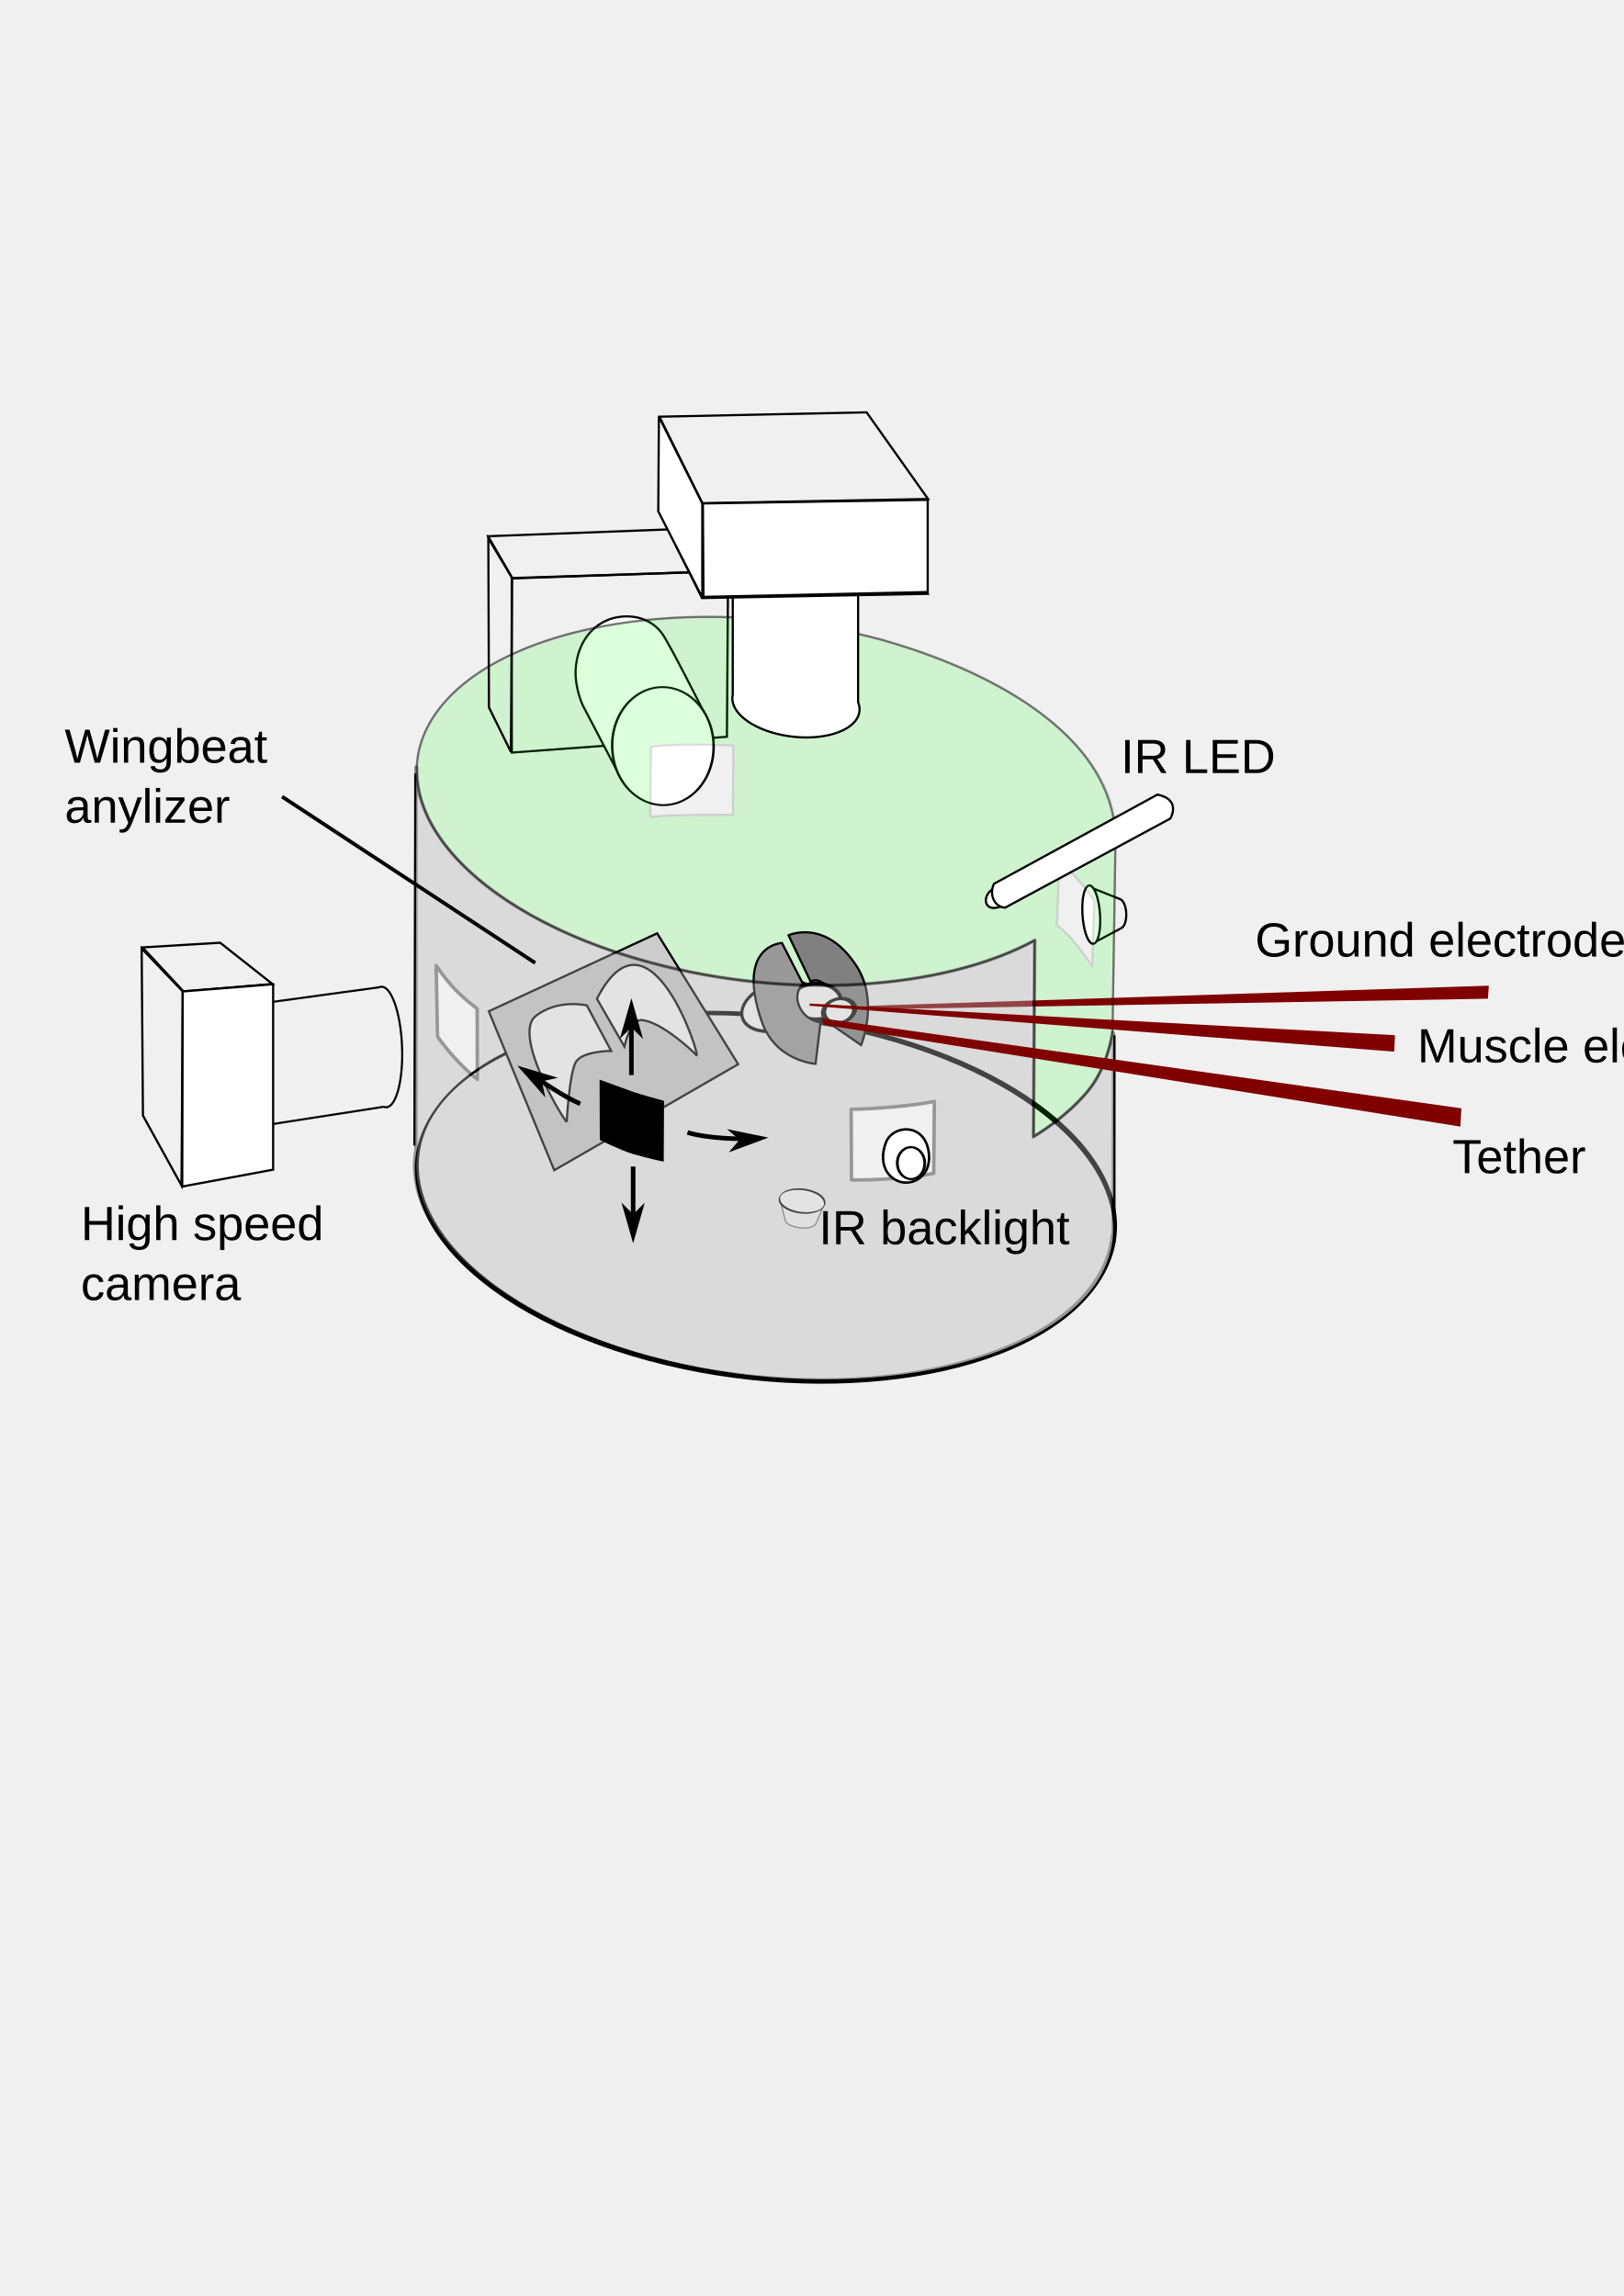
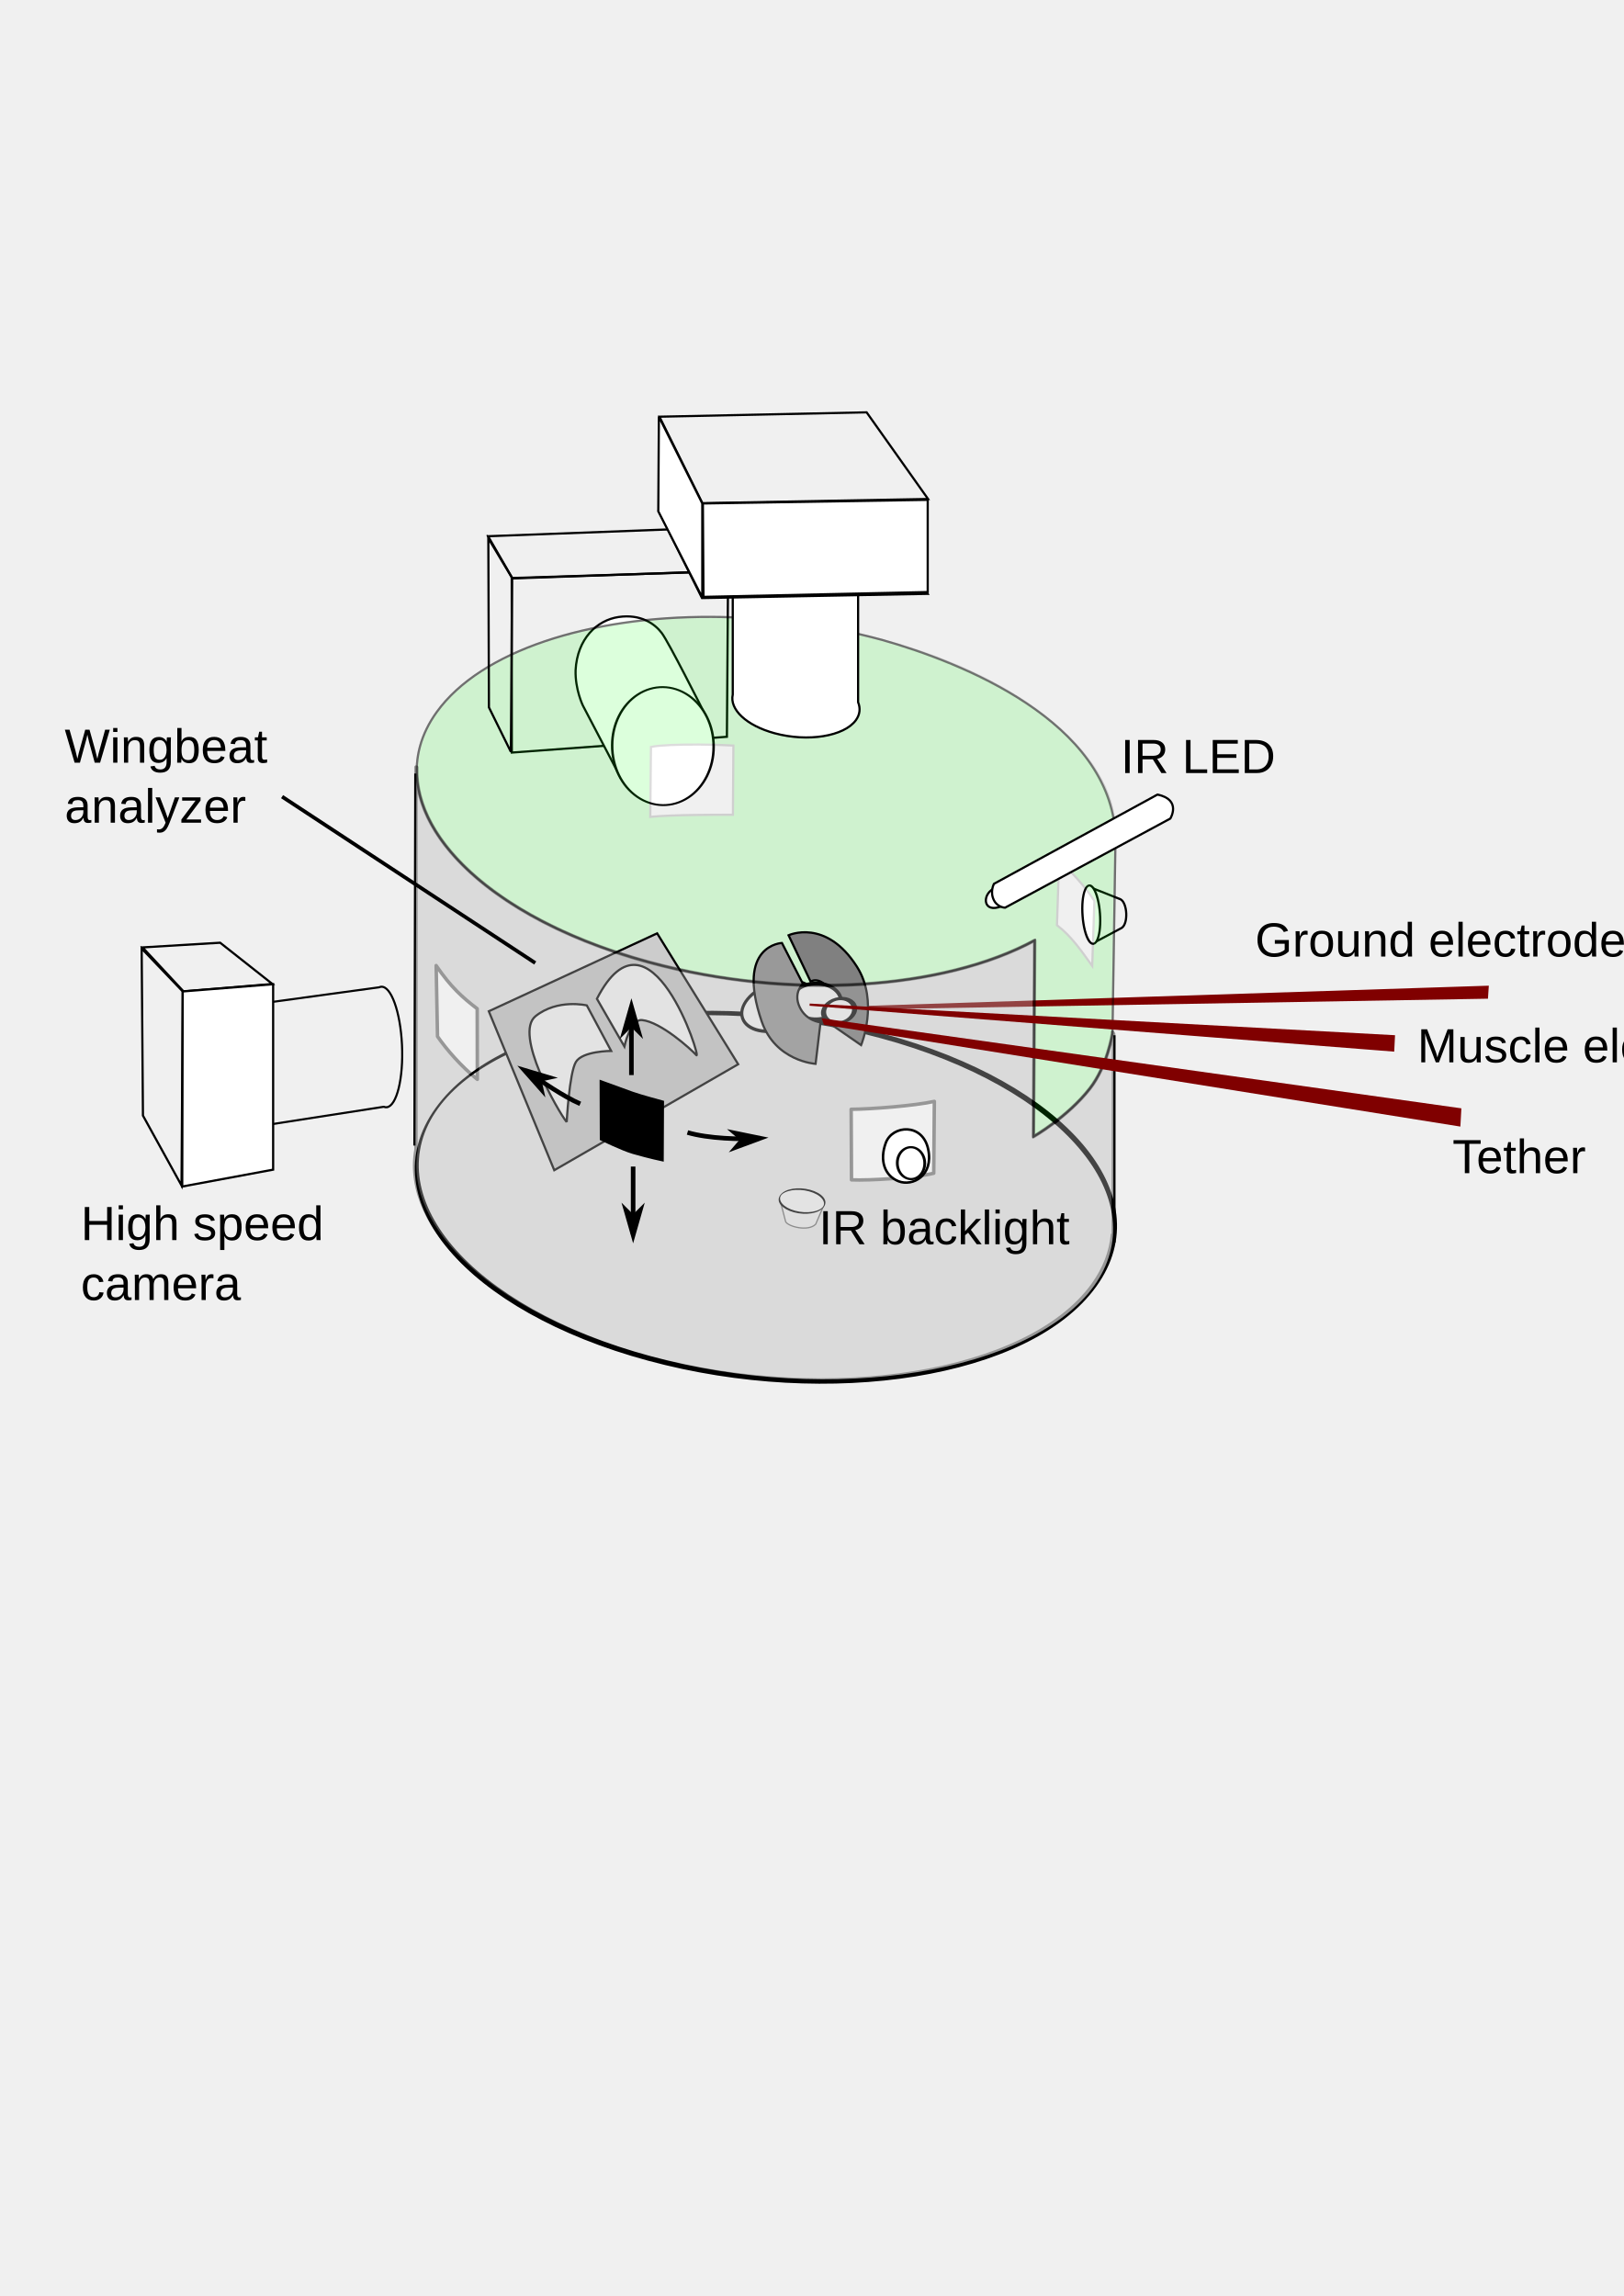
<svg xmlns="http://www.w3.org/2000/svg" width="744.094" height="1052.362" id="svg2" version="1.1">
  <defs id="defs4">
    <marker orient="auto" refY="0.0" refX="0.0" id="Arrow1Mstart" style="overflow:visible">
      <path id="path4428" d="M 0.0,0.0 L 5.0,-5.0 L -12.5,0.0 L 5.0,5.0 L 0.0,0.0 z " style="fill-rule:evenodd;stroke:#000000;stroke-width:1.0pt;marker-start:none" transform="scale(0.4) translate(10,0)" />
    </marker>
    <marker orient="auto" refY="0.0" refX="0.0" id="Arrow2Mstart" style="overflow:visible">
      <path id="path4446" style="font-size:12.0;fill-rule:evenodd;stroke-width:0.625;stroke-linejoin:round" d="M 8.719,4.034 L -2.207,0.016 L 8.719,-4.002 C 6.973,-1.63 6.983,1.616 8.719,4.034 z " transform="scale(0.6) translate(0,0)" />
    </marker>
    <marker orient="auto" refY="0.0" refX="0.0" id="TriangleOutL" style="overflow:visible">
      <path id="path4565" d="M 5.77,0.0 L -2.88,5.0 L -2.88,-5.0 L 5.77,0.0 z " style="fill-rule:evenodd;stroke:#000000;stroke-width:1.0pt;marker-start:none" transform="scale(0.8)" />
    </marker>
    <marker orient="auto" refY="0.0" refX="0.0" id="Arrow1Mend" style="overflow:visible;">
      <path id="path4431" d="M 0.0,0.0 L 5.0,-5.0 L -12.5,0.0 L 5.0,5.0 L 0.0,0.0 z " style="fill-rule:evenodd;stroke:#000000;stroke-width:1.0pt;marker-start:none;" transform="scale(0.4) rotate(180) translate(10,0)" />
    </marker>
    <marker orient="auto" refY="0" refX="0" id="Arrow1Mend-5" style="overflow:visible">
      <path id="path4431-9" d="M 0,0 5,-5 -12.5,0 5,5 0,0 z" style="fill-rule:evenodd;stroke:#000000;stroke-width:1pt;marker-start:none" transform="matrix(-0.4,0,0,-0.4,-4,0)" />
    </marker>
    <marker orient="auto" refY="0" refX="0" id="Arrow1Mend-1" style="overflow:visible">
      <path id="path4431-7" d="M 0,0 5,-5 -12.5,0 5,5 0,0 z" style="fill-rule:evenodd;stroke:#000000;stroke-width:1pt;marker-start:none" transform="matrix(-0.4,0,0,-0.4,-4,0)" />
    </marker>
    <marker orient="auto" refY="0" refX="0" id="Arrow1Mstart-1" style="overflow:visible">
      <path id="path4428-5" d="M 0,0 5,-5 -12.5,0 5,5 0,0 z" style="fill-rule:evenodd;stroke:#000000;stroke-width:1pt;marker-start:none" transform="matrix(0.4,0,0,0.4,4,0)" />
    </marker>
  </defs>
  <g id="layer1">
    <g id="g4075">
      <path id="path4073" d="m 357.724,551.042 2.314,8.914 c 1.092,2.238 10.377,4.676 13.776,1.146 l 3.752,-8.757 z" style="opacity:0.514;fill:#ffffff;stroke:#000000;stroke-width:0.567px;stroke-linecap:butt;stroke-linejoin:miter;stroke-opacity:1" />
      <path transform="matrix(0.06297703,0.01705712,-0.08571051,0.1188157,387.8444,497.4869)" d="m 393.959,411.925 a 155.563,40.406 0 1 1 -311.127,0 155.563,40.406 0 1 1 311.127,0 z" id="path2985-1-3-7-1" style="opacity:1;fill:#ffffff;stroke:#000000;stroke-width:5.999;stroke-linecap:round;stroke-linejoin:round;stroke-miterlimit:4;stroke-opacity:1;stroke-dasharray:none;stroke-dashoffset:0" />
    </g>
    <path style="fill:none;stroke:#000000;stroke-width:1px;stroke-linecap:butt;stroke-linejoin:miter;stroke-opacity:1" d="m 499.786,406.746 13.82,5.491 c 3.048,1.84 3.512,11.041 0.452,13.063 l -12.649,6.738 z" id="path3918" />
    <path style="fill:#ffffff;stroke:#000000;stroke-width:2.93;stroke-linecap:round;stroke-linejoin:round;stroke-miterlimit:4;stroke-opacity:0.984;stroke-dasharray:none;stroke-dashoffset:0" id="path6280-0" d="m 111.429,495.219 a 11.429,40 0 1 1 -22.857,0 11.429,40 0 1 1 22.857,0 z" transform="matrix(0.3480498,-0.04993283,0.02492989,0.3312042,452.9409,260.1938)" />
    <path style="fill:none;stroke:#000000;stroke-width:1.09;stroke-linecap:round;stroke-linejoin:round;stroke-miterlimit:4;stroke-opacity:1;stroke-dasharray:none;stroke-dashoffset:0" id="path2985-1-3-0" d="m 393.959,411.925 a 155.563,40.406 0 1 1 -311.127,0 155.563,40.406 0 1 1 311.127,0 z" transform="matrix(0.9694412,0.26257,-1.31939,1.828998,663.3842,-267.2463)" />
    <path style="fill:none;stroke:#000000;stroke-width:1px;stroke-linecap:butt;stroke-linejoin:miter;stroke-opacity:1" d="m 234.507,265.136 99.16,-3.457 -0.552,76.022 -98.56,7.237 z" id="path6454" />
    <path style="fill:#ffffff;stroke:#000000;stroke-width:1;stroke-linecap:round;stroke-linejoin:round;stroke-miterlimit:4;stroke-opacity:0.984;stroke-dasharray:none;stroke-dashoffset:0" d="m 263.781,307.156 c -0.269,8.853 3.344,16.25 3.344,16.25 L 284.523,356.641 323.5,328.227 c -2.162,-4.254 -17.005,-33.807 -20.261,-38.112 -3.256,-4.305 -9.722,-8.756 -19.693,-7.323 -9.971,1.433 -18.994,9.946 -19.765,24.365 z" id="path6278-0" />
    <path style="fill:#ffffff;stroke:#000000;stroke-width:1.268;stroke-linecap:round;stroke-linejoin:round;stroke-miterlimit:4;stroke-opacity:0.984;stroke-dasharray:none;stroke-dashoffset:0" id="path6278" d="m 263.2,285.219 a 26.058,38.571 0 1 1 -52.115,0 26.058,38.571 0 1 1 52.115,0 z" transform="matrix(0.8920007,0.01268037,0.00194067,-0.6967921,91.70352,537.7124)" />
    <path style="fill:#00ff00;stroke:#000000;stroke-width:1px;stroke-linecap:butt;stroke-linejoin:miter;stroke-opacity:1;opacity:0.14" d="M 325.938 282.75 C 269.899 282.532 220.398 298.283 200.156 326.344 C 170.713 367.159 214.366 418.535 297.656 441.094 C 362.663 458.701 432.585 453.546 474.156 431.031 L 473.594 521 C 473.594 521 489.222 512.082 499.5 498.875 C 507.534 488.552 509.812 473.75 509.812 473.75 L 511.219 383.125 L 510.875 383.562 C 512.904 348.508 471.52 311.524 404.281 293.312 C 378.253 286.263 351.41 282.849 325.938 282.75 z M 320.281 341.25 C 325.802 341.276 331.434 341.443 336.094 341.719 L 335.875 373.438 C 326.524 373.424 307.49 373.452 298 374.406 L 298.312 342.344 C 302.14 341.533 311.08 341.206 320.281 341.25 z M 485.375 393.75 C 491.003 400.029 497.041 405.815 501.531 412.938 L 500.531 442.75 C 495.935 436.383 491.187 429.238 484.375 424.062 L 485.375 393.75 z " id="path4136" />
    <path style="fill:none;stroke:#000000;stroke-width:1px;stroke-linecap:butt;stroke-linejoin:miter;stroke-opacity:1" d="m 333.734,261.815 -17.578,-19.531 -92.483,3.496 11.072,19.141 z" id="path3889" />
    <path style="fill:none;stroke:#000000;stroke-width:1px;stroke-linecap:butt;stroke-linejoin:miter;stroke-opacity:1" d="m 223.787,246.723 0.276,77.497 10.061,20.407 0.552,-79.707 z" id="path3891" />
    <g id="g5465" transform="translate(-26,-6)">
      <path id="path4110" d="m 250,469.505 77.143,-35.714 37.143,60 L 280,542.362 z" style="fill:#cccccc;stroke:#000000;stroke-width:1px;stroke-linecap:butt;stroke-linejoin:miter;stroke-opacity:1" />
      <path id="path4013" d="m 285.7,520.308 c -4.041,-5.051 -24.366,-40.478 -14.265,-48.559 10.102,-8.081 23.479,-4.928 23.479,-4.928 l 11.162,20.867 c 0,0 -13.132,0 -16.162,5.051 -3.03,5.051 -4.214,27.57 -4.214,27.57 z" style="fill:#ffffff;stroke:#000000;stroke-width:1px;stroke-linecap:butt;stroke-linejoin:miter;stroke-opacity:1" />
      <path id="path4015" d="m 299.546,463.79 12.591,21.877 c 0,0 2.667,-12.647 8.081,-12.122 8.622,0.837 22.446,13.357 24.886,16.061 2.735,3.03 -21.243,-73.141 -45.558,-25.816 z" style="fill:#ffffff;stroke:#000000;stroke-width:1px;stroke-linecap:butt;stroke-linejoin:miter;stroke-opacity:1" />
    </g>
    <path style="fill:#800000;stroke:#800000;stroke-opacity:1" d="m 681.744,452.303 -323.997,10.516 323.673,-5.561 z" id="path4191" />
    <g id="g4230" transform="translate(-24,-8)">
      <path id="path4118" d="M 395.475,457.887 385.373,436.674 c 0,0 17.094,-7.957 31.33,14.402 10.171,15.975 1.919,35.947 1.919,35.947 l -16.581,-11.458 c 9.414,-6.398 0.041,-21.334 -6.566,-17.678 z" style="fill:#808080;stroke:#000000;stroke-width:1px;stroke-linecap:butt;stroke-linejoin:miter;stroke-opacity:1" />
      <path transform="matrix(0.8083845,-0.2268343,0.1688643,0.8747412,44.94988,119.868)" d="m 335.714,480.934 c 0,6.706 -9.274,12.143 -20.714,12.143 -11.44,0 -20.714,-5.437 -20.714,-12.143 0,-6.706 9.274,-12.143 20.714,-12.143 11.44,0 20.714,5.437 20.714,12.143 z" id="path4116" style="fill:#ffffff;stroke:#000000;stroke-width:1.69;stroke-linecap:round;stroke-linejoin:round;stroke-miterlimit:4;stroke-opacity:0.984;stroke-dasharray:none;stroke-dashoffset:0" />
      <path transform="matrix(0.9999332,-0.01156233,0.01156233,0.9999332,43.94006,-4.544513)" d="m 360,475.576 c 0,4.537 -5.117,8.214 -11.429,8.214 -6.312,0 -11.429,-3.678 -11.429,-8.214 0,-4.537 5.117,-8.214 11.429,-8.214 6.312,0 11.429,3.678 11.429,8.214 z" id="path4114" style="fill:#ffffff;stroke:#000000;stroke-width:1.69;stroke-linecap:round;stroke-linejoin:round;stroke-miterlimit:4;stroke-opacity:0.984;stroke-dasharray:none;stroke-dashoffset:0" />
      <path id="path4120" d="m 391.939,458.898 -9.596,-18.688 c 0,0 -21.315,0.836 -9.301,35.911 6.293,18.372 24.713,19.489 24.713,19.489 l 2.265,-19.034 c 0,0 -6.566,-0.505 -9.596,-7.071 -3.03,-6.566 1.515,-10.607 1.515,-10.607 z" style="fill:#999999;fill-opacity:1;stroke:#000000;stroke-width:1px;stroke-linecap:butt;stroke-linejoin:miter;stroke-opacity:1" />
      <path transform="matrix(1.379853,-0.3752994,0.2190787,0.8054806,-186.847,219.6372)" d="m 360.624,478.09 c 0,3.626 -2.261,6.566 -5.051,6.566 -2.789,0 -5.051,-2.94 -5.051,-6.566 0,-3.626 2.261,-6.566 5.051,-6.566 2.789,0 5.051,2.94 5.051,6.566 z" id="path4112" style="fill:#ffffff;stroke:#000000;stroke-width:1.69;stroke-linecap:round;stroke-linejoin:round;stroke-miterlimit:4;stroke-opacity:0.984;stroke-dasharray:none;stroke-dashoffset:0" />
    </g>
    <path style="fill:none;stroke:#000000;stroke-width:1px;stroke-linecap:butt;stroke-linejoin:miter;stroke-opacity:1" d="m 190.327,354.541 -0.418,170.521" id="path4190" />
    <path style="fill:none;stroke:#000000;stroke-width:0.197;stroke-linecap:round;stroke-linejoin:round;stroke-miterlimit:4;stroke-opacity:1;stroke-dasharray:none;stroke-dashoffset:0" id="path2985-1-3-7" d="m 393.959,411.925 a 155.563,40.406 0 1 1 -311.127,0 155.563,40.406 0 1 1 311.127,0 z" transform="matrix(0.9694412,0.26257,-1.31939,1.828998,1396.75,-261.8996)" />
    <path style="fill:none;stroke:#000000;stroke-width:1px;stroke-linecap:butt;stroke-linejoin:miter;stroke-opacity:1" d="m 510.714,474.505 0,95" id="path6262" />
    <path style="fill:none;stroke:#000000;stroke-width:1px;stroke-linecap:butt;stroke-linejoin:miter;stroke-opacity:1" d="M 1278.997,86.273 1767.406,-38.986" id="path6274" />
    <path style="fill:none;stroke:#000000;stroke-width:0.962;stroke-linecap:round;stroke-linejoin:round;stroke-miterlimit:4;stroke-opacity:0.984;stroke-dasharray:none;stroke-dashoffset:0" d="m 174.594,452.281 c -0.287,0.033 -0.569,0.124 -0.844,0.25 l -0.031,0 -59.156,8.094 -0.406,56.25 61.719,-9.594 c 0.444,0.181 0.891,0.271 1.344,0.219 4.586,-0.53 7.726,-13.316 7,-28.562 -0.726,-15.247 -5.039,-27.186 -9.625,-26.656 z" id="path6280" />
    <path style="fill:none;stroke:#000000;stroke-width:1px;stroke-linecap:butt;stroke-linejoin:miter;stroke-opacity:1" d="m 124.847,451.017 -23.96,-18.921 -35.556,2.143 18.732,20.121 z" id="path6380" />
    <path style="fill:none;stroke:#000000;stroke-width:1px;stroke-linecap:butt;stroke-linejoin:miter;stroke-opacity:1" d="m 64.917,434.768 0.592,76.559 17.678,32.041 0.552,-88.941 z" id="path6382" />
    <path style="fill:#ffffff;stroke:#000000;stroke-width:1px;stroke-linecap:butt;stroke-linejoin:miter;stroke-opacity:1" d="m 83.739,454.426 41.432,-3.315 0,84.995 -41.661,7.734 z" id="path6378" />
    <path id="path3992" d="m 325.938,282.75 c -56.039,-0.218 -105.539,15.533 -125.781,43.594 -29.443,40.815 14.21,92.191 97.5,114.75 65.007,17.607 134.929,12.453 176.5,-10.062 L 473.594,521 c 0,0 15.628,-8.918 25.906,-22.125 8.034,-10.323 10.312,-25.125 10.312,-25.125 l 1.406,-90.625 C 508.544,330.497 440.915,303.768 404.281,293.312 378.253,286.263 351.41,282.849 325.938,282.75 z" style="opacity:0.463;fill:none;stroke:#000000;stroke-width:1px;stroke-linecap:butt;stroke-linejoin:miter;stroke-opacity:1" />
    <path style="fill:#ffffff;stroke:#000000;stroke-width:1;stroke-linecap:round;stroke-linejoin:round;stroke-miterlimit:4;stroke-opacity:1;stroke-dasharray:none;stroke-dashoffset:0" d="m 335.803,253.156 0,65.188 c -1.557,6.754 6.129,14.205 19.219,17.75 15.185,4.113 31.851,1.41 37.219,-6.031 1.88,-2.606 2.127,-5.449 1,-8.219 l 0,-65.188 -57.438,-3.5 z" id="path2985-1-3-4" />
    <g id="g3893" transform="translate(-139.9942,39.35534)">
      <path transform="matrix(0.176742,0.04787,-0.2405424,0.3334505,559.2403,66.1138)" d="m 393.959,411.925 c 0,22.316 -69.648,40.406 -155.563,40.406 -85.915,0 -155.563,-18.09 -155.563,-40.406 0,-22.316 69.648,-40.406 155.563,-40.406 85.915,0 155.563,18.09 155.563,40.406 z" id="path2985-1-3-4-6" style="fill:none;stroke:#000000;stroke-width:1.09;stroke-linecap:round;stroke-linejoin:round;stroke-miterlimit:4;stroke-opacity:1;stroke-dasharray:none;stroke-dashoffset:0" />
      <path id="path3865" d="m 442.009,195.118 19.686,39.641 103.41,-1.93 -28.146,-39.708 z" style="fill:none;stroke:#000000;stroke-width:1px;stroke-linecap:butt;stroke-linejoin:miter;stroke-opacity:1" />
      <path id="path3865-7" d="m 442.192,151.638 19.686,39.641 103.41,-1.93 -28.146,-39.708 z" style="fill:none;stroke:#000000;stroke-width:1px;stroke-linecap:butt;stroke-linejoin:miter;stroke-opacity:1" />
      <path id="path3887" d="m 441.942,151.63 -0.276,43.366 20.164,39.499 0,-43.089 z" style="fill:#ffffff;stroke:#000000;stroke-width:1px;stroke-linecap:butt;stroke-linejoin:miter;stroke-opacity:1" />
      <path id="path3867" d="m 462.382,234.218 -0.276,-42.813 103.028,-1.657 1e-5,42.261 z" style="fill:#ffffff;fill-opacity:1;stroke:#000000;stroke-width:1px;stroke-linecap:butt;stroke-linejoin:miter;stroke-opacity:1" />
    </g>
    <path style="opacity:0.374;fill:#b3b3b3;stroke:#000000;stroke-width:1.587;stroke-linecap:round;stroke-linejoin:round;stroke-miterlimit:4;stroke-opacity:1;stroke-dasharray:none;stroke-dashoffset:0" d="m 190.625,351.594 0,175.406 c -6.259,36.411 35.787,75.935 106.062,94.969 83.29,22.559 174.682,7.784 204.125,-33.031 5.33,-7.388 8.262,-15.122 9,-22.969 l 0.344,-0.125 0.188,-92 -0.531,-0.781 0,0.688 c 0,0 -2.279,14.802 -10.312,25.125 C 489.222,512.082 473.594,521 473.594,521 l 0.562,-89.969 c -41.571,22.515 -111.493,27.669 -176.5,10.062 C 230.964,423.03 189.688,386.487 191,351.688 l -0.375,-0.094 z m 9.25,90.969 c 6.756,9.898 12.021,14.579 18.812,19.781 l 0.062,32.375 c -7.452,-5.956 -14.191,-13.806 -18.25,-19.656 l -0.625,-32.5 z m 228.312,62.25 -0.281,32.938 c -8.751,2.137 -29.422,3.392 -37.688,3.031 L 390.062,508.438 c 9.045,-0.057 29.175,-1.612 38.125,-3.625 z" id="path2985-1-3-8" />
    <path style="fill:#ffffff;stroke:#000000;stroke-width:1.139px;stroke-linecap:butt;stroke-linejoin:miter;stroke-opacity:1" d="m 405.937,523.804 c -3.019,8.128 -0.488,15.176 5.87,17.637 6.358,2.461 16.128,-2.493 13.55,-14.702 -2.578,-12.21 -16.401,-11.063 -19.42,-2.935 z" id="path3956" />
    <path style="fill:#ffffff;stroke:#000000;stroke-width:5.344;stroke-linecap:round;stroke-linejoin:round;stroke-miterlimit:4;stroke-opacity:0.984;stroke-dasharray:none;stroke-dashoffset:0" id="path6278-6-0" d="m 263.2,285.219 a 26.058,38.571 0 1 1 -52.115,0 26.058,38.571 0 1 1 52.115,0 z" transform="matrix(0.2411945,0.00342874,5.2475171e-4,-0.1884106,360.1474,586.0424)" />
    <path style="fill:#000000;fill-opacity:1;stroke:#000000;stroke-width:1px;stroke-linecap:butt;stroke-linejoin:miter;stroke-opacity:1" d="m 275.282,495.574 c 0,0 11.005,4.009 14.574,5.299 3.54,1.28 13.95,4.078 13.95,4.078 l -0.133,26.884 c 0,0 -6.088,-1.261 -13.585,-3.426 -4.994,-1.442 -14.72,-6.215 -14.72,-6.215 z" id="path4188" />
    <path style="fill:none;stroke:#000000;stroke-width:2.1;stroke-linecap:butt;stroke-linejoin:miter;stroke-miterlimit:4;stroke-opacity:1;stroke-dasharray:none;marker-end:url(#Arrow1Mend)" d="m 265.903,505.933 c -7.878,-3.444 -17.045,-9.949 -25.347,-15.256" id="path4237" />
    <path style="fill:none;stroke:#000000;stroke-width:2.1;stroke-linecap:butt;stroke-linejoin:miter;stroke-miterlimit:4;stroke-opacity:1;stroke-dasharray:none;marker-end:url(#Arrow1Mend)" d="m 315.049,519.067 c 9.372,2.821 24.806,3.29 32.995,2.663" id="path4237-9" />
    <path style="fill:none;stroke:#000000;stroke-width:2.1;stroke-linecap:butt;stroke-linejoin:miter;stroke-miterlimit:4;stroke-opacity:1;stroke-dasharray:none;marker-start:url(#Arrow1Mstart)" d="m 289.357,461.687 c 0,11.869 0,31.068 0,31.068" id="path5470" />
    <path style="fill:none;stroke:#000000;stroke-width:2.1;stroke-linecap:butt;stroke-linejoin:miter;stroke-miterlimit:4;stroke-opacity:1;stroke-dasharray:none;marker-start:url(#Arrow1Mstart)" d="m 290.143,565.752 c 0,-11.869 0,-31.068 0,-31.068" id="path5470-9" />
    <g id="g4055" transform="matrix(0.9975081,0.07055263,-0.07055263,0.9975081,28.77097,-33.93612)">
      <path id="path4051" d="m 527.844,362.104 c -4.419,6.629 2.486,11.877 7.182,9.944" style="fill:none;stroke:#000000;stroke-width:1px;stroke-linecap:butt;stroke-linejoin:miter;stroke-opacity:1" />
      <path id="path4053" d="m 457.41,409.613 c -5.8,2.762 -5.248,11.325 1.933,8.839 11.269,-3.901 -1.933,-8.839 -1.933,-8.839 z" style="fill:#ffffff;stroke:#000000;stroke-width:1px;stroke-linecap:butt;stroke-linejoin:miter;stroke-opacity:1" />
      <path id="path4049" d="m 528.516,361.737 -71.875,46.094 c 0,0 -1.756,3.87 0.586,7.617 1.953,3.125 5.273,2.93 5.273,2.93 l 72.656,-46.094 c 0,0 4.688,-8.984 -6.641,-10.547 z" style="fill:#ffffff;stroke:#000000;stroke-width:1px;stroke-linecap:butt;stroke-linejoin:miter;stroke-opacity:1" />
    </g>
    <text xml:space="preserve" style="font-size:22px;font-style:normal;font-variant:normal;font-weight:normal;font-stretch:normal;text-align:start;line-height:125%;letter-spacing:0px;word-spacing:0px;writing-mode:lr;text-anchor:start;fill:#000000;fill-opacity:1;stroke:none;font-family:Arial;-inkscape-font-specification:Arial" x="375.258" y="570.295" id="text4079">
      <tspan id="tspan4081" x="375.258" y="570.295">IR backlight</tspan>
    </text>
    <text xml:space="preserve" style="font-size:22px;font-style:normal;font-variant:normal;font-weight:normal;font-stretch:normal;text-align:start;line-height:125%;letter-spacing:0px;word-spacing:0px;writing-mode:lr;text-anchor:start;fill:#000000;fill-opacity:1;stroke:none;font-family:Arial;-inkscape-font-specification:Arial" x="575.155" y="438.42" id="text4079-0">
      <tspan id="tspan4081-5" x="575.155" y="438.42">Ground electrode</tspan>
    </text>
    <text xml:space="preserve" style="font-size:22px;font-style:normal;font-variant:normal;font-weight:normal;font-stretch:normal;text-align:start;line-height:125%;letter-spacing:0px;word-spacing:0px;writing-mode:lr-tb;text-anchor:start;fill:#000000;fill-opacity:1;stroke:none;font-family:Arial;-inkscape-font-specification:Arial" x="665.602" y="537.72" id="text4079-0-0">
      <tspan id="tspan4081-5-1" x="665.602" y="537.72">Tether</tspan>
    </text>
    <text xml:space="preserve" style="font-size:22px;font-style:normal;font-variant:normal;font-weight:normal;font-stretch:normal;text-align:start;line-height:125%;letter-spacing:0px;word-spacing:0px;writing-mode:lr;text-anchor:start;fill:#000000;fill-opacity:1;stroke:none;font-family:Arial;-inkscape-font-specification:Arial" x="649.514" y="486.919" id="text4079-0-0-7">
      <tspan id="tspan4081-5-1-8" x="649.514" y="486.919">Muscle electrode</tspan>
    </text>
    <text xml:space="preserve" style="font-size:22px;font-style:normal;font-variant:normal;font-weight:normal;font-stretch:normal;text-align:start;line-height:125%;letter-spacing:0px;word-spacing:0px;writing-mode:lr;text-anchor:start;fill:#000000;fill-opacity:1;stroke:none;font-family:Arial;-inkscape-font-specification:Arial" x="37.046" y="568.376" id="text4079-0-4">
      <tspan id="tspan4081-5-3" x="37.046" y="568.376">High speed</tspan>
      <tspan x="37.046" y="595.876" id="tspan4167">camera</tspan>
    </text>
-     <text xml:space="preserve" style="font-size:22px;font-style:normal;font-variant:normal;font-weight:normal;font-stretch:normal;text-align:start;line-height:125%;letter-spacing:0px;word-spacing:0px;writing-mode:lr;text-anchor:start;fill:#000000;fill-opacity:1;stroke:none;font-family:Arial;-inkscape-font-specification:Arial" x="29.634" y="349.594" id="text4079-0-0-7-3">
+     <text xml:space="preserve" style="font-size:22px;font-style:normal;font-variant:normal;font-weight:normal;font-stretch:normal;text-align:start;line-height:125%;letter-spacing:0px;word-spacing:0px;writing-mode:lr-tb;text-anchor:start;fill:#000000;fill-opacity:1;stroke:none;font-family:Arial;-inkscape-font-specification:Arial" x="29.634" y="349.594" id="text4079-0-0-7-3">
      <tspan id="tspan4081-5-1-8-8" x="29.634" y="349.594">Wingbeat </tspan>
-       <tspan x="29.634" y="377.094" id="tspan4199">anylizer</tspan>
+       <tspan x="29.634" y="377.094" id="tspan4199">analyzer</tspan>
    </text>
    <path id="path4193" d="m 669.244,516.365 -291.686,-46.695 -1.061,-2.945 293.204,41.278 z" style="fill:#800000;stroke:none" />
    <path id="path4195" d="M 638.775,474.959 371.029,460.475 638.452,481.477 z" style="fill:#800000;stroke:#800000;stroke-opacity:1" />
    <path style="fill:none;stroke:#000000;stroke-width:1.7;stroke-linecap:butt;stroke-linejoin:miter;stroke-opacity:1;stroke-miterlimit:4;stroke-dasharray:none" d="m 129.268,365.143 116.01,76.235" id="path4197" />
    <text xml:space="preserve" style="font-size:22px;font-style:normal;font-variant:normal;font-weight:normal;font-stretch:normal;text-align:start;line-height:125%;letter-spacing:0px;word-spacing:0px;writing-mode:lr;text-anchor:start;fill:#000000;fill-opacity:1;stroke:none;font-family:Arial;-inkscape-font-specification:Arial" x="513.608" y="354.314" id="text4079-0-41">
      <tspan id="tspan4081-5-5" x="513.608" y="354.314">IR LED</tspan>
    </text>
  </g>
</svg>
